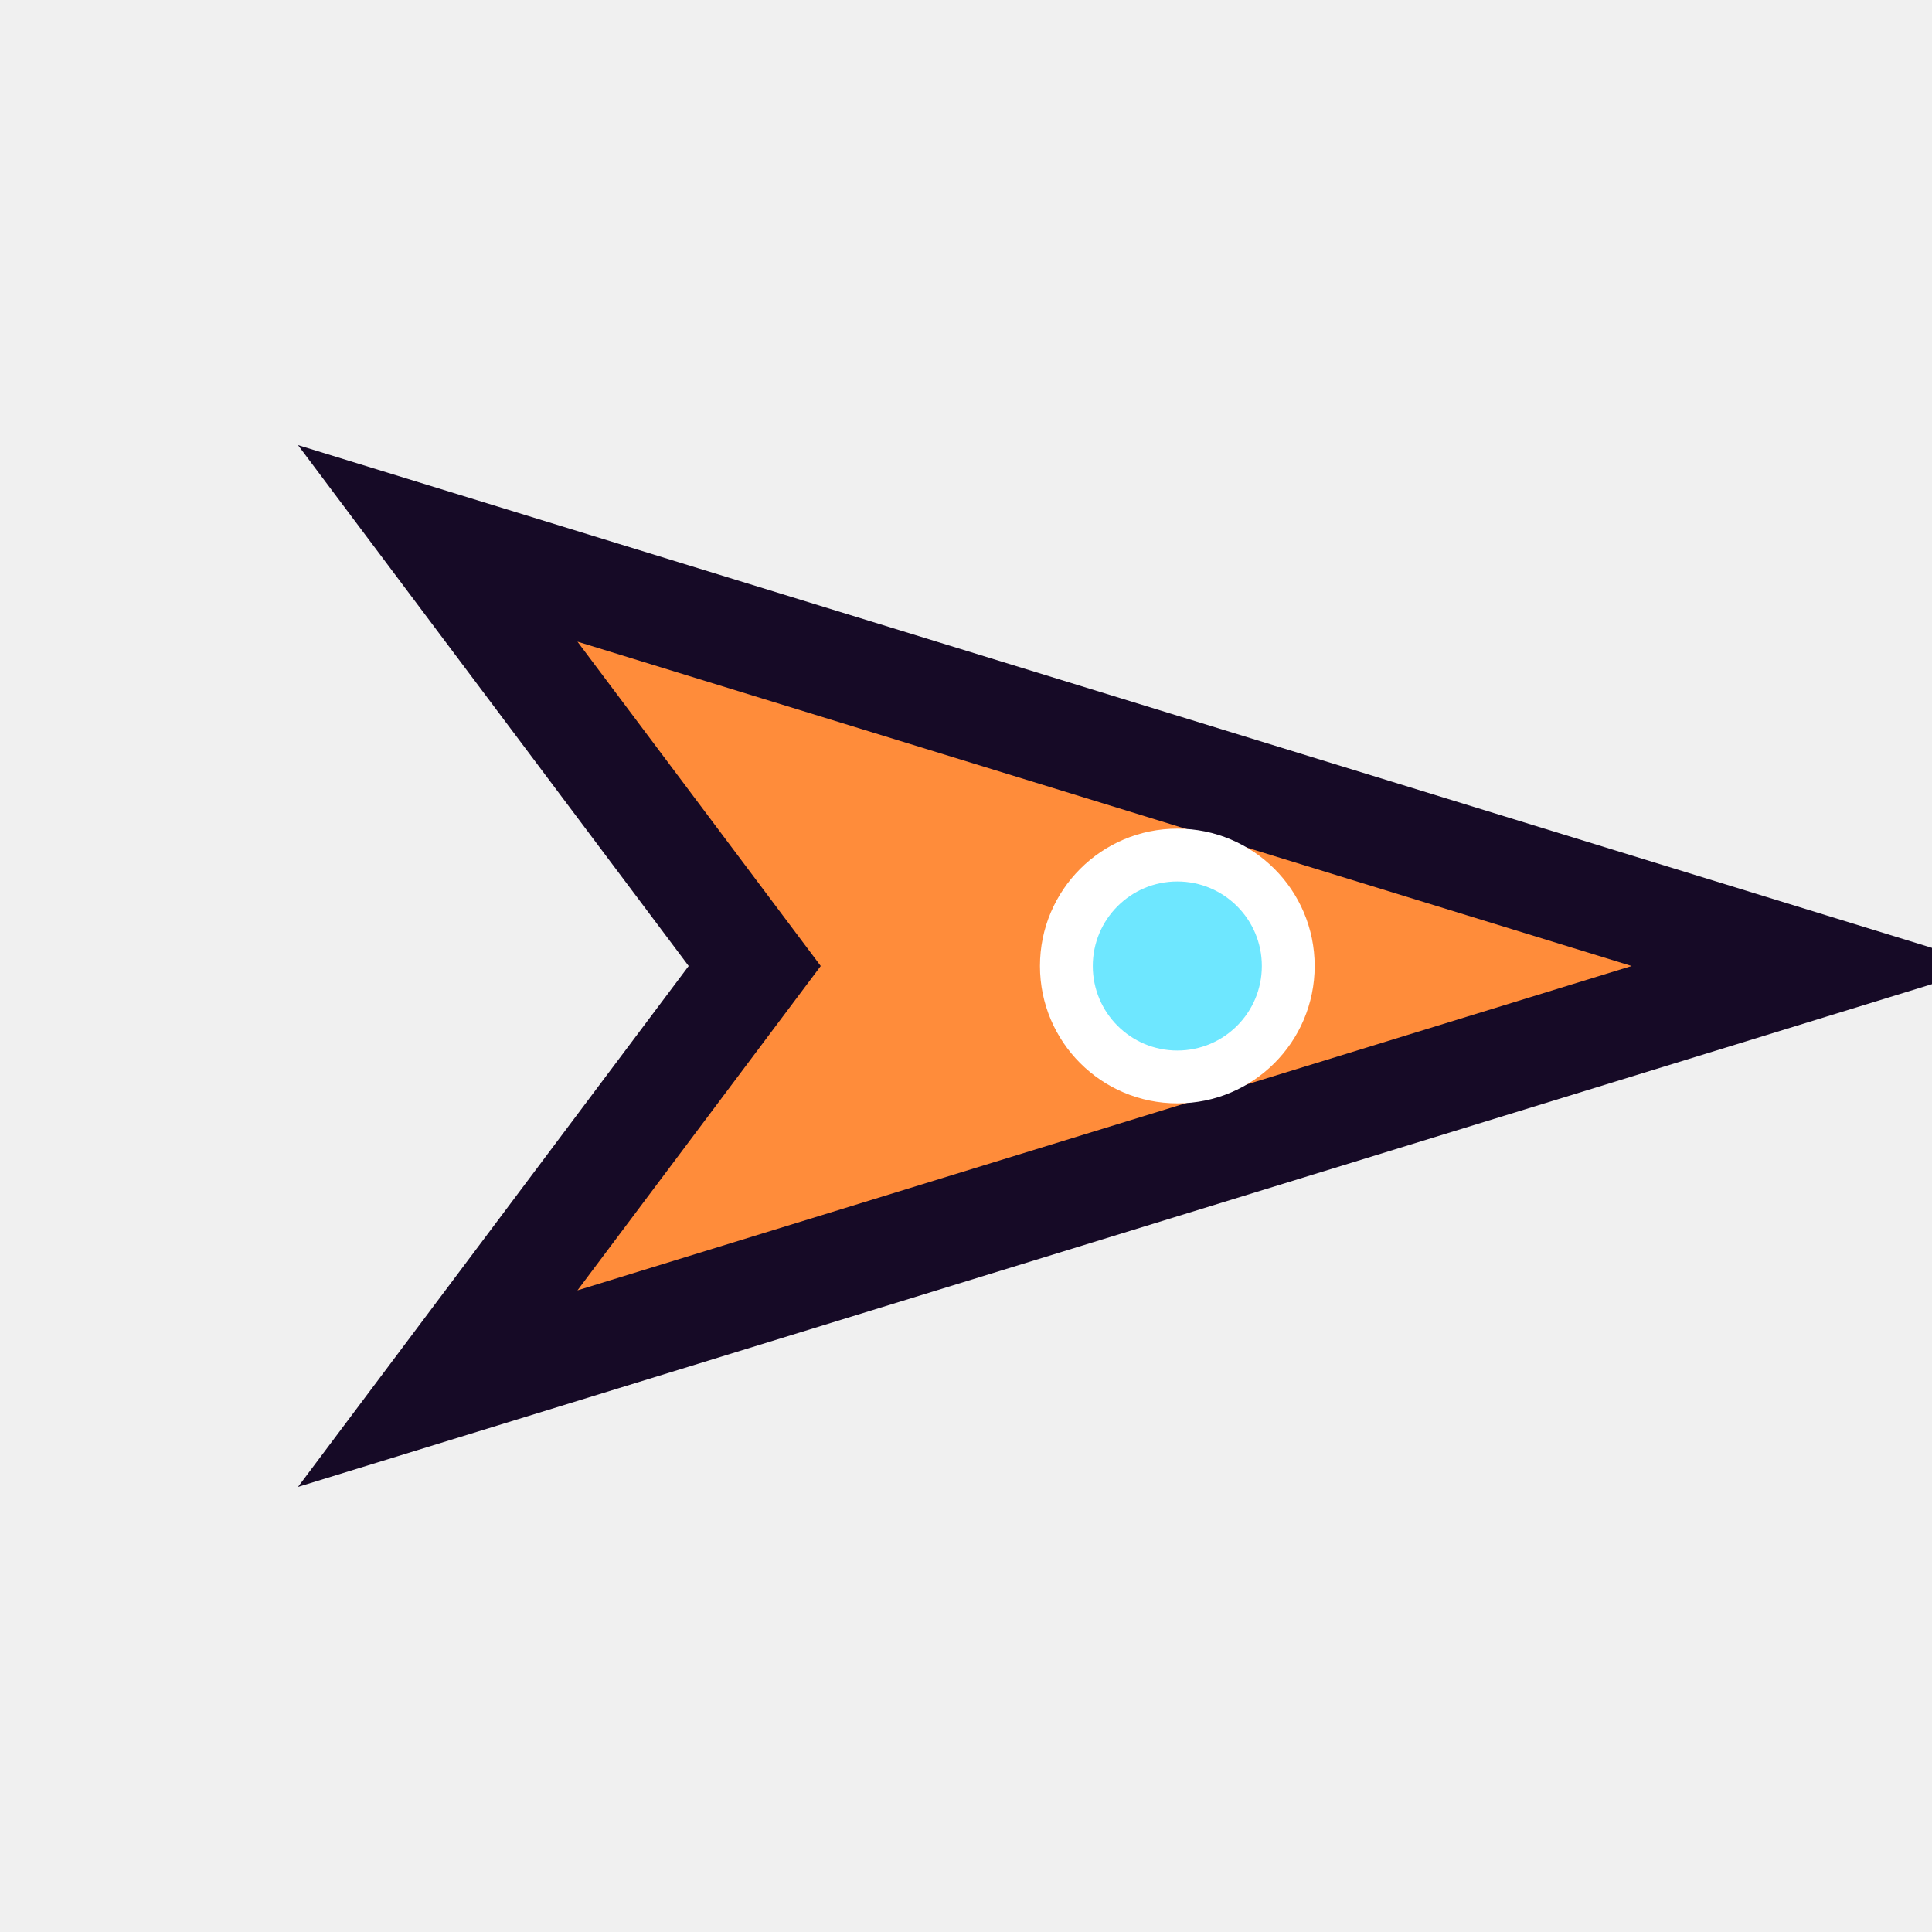
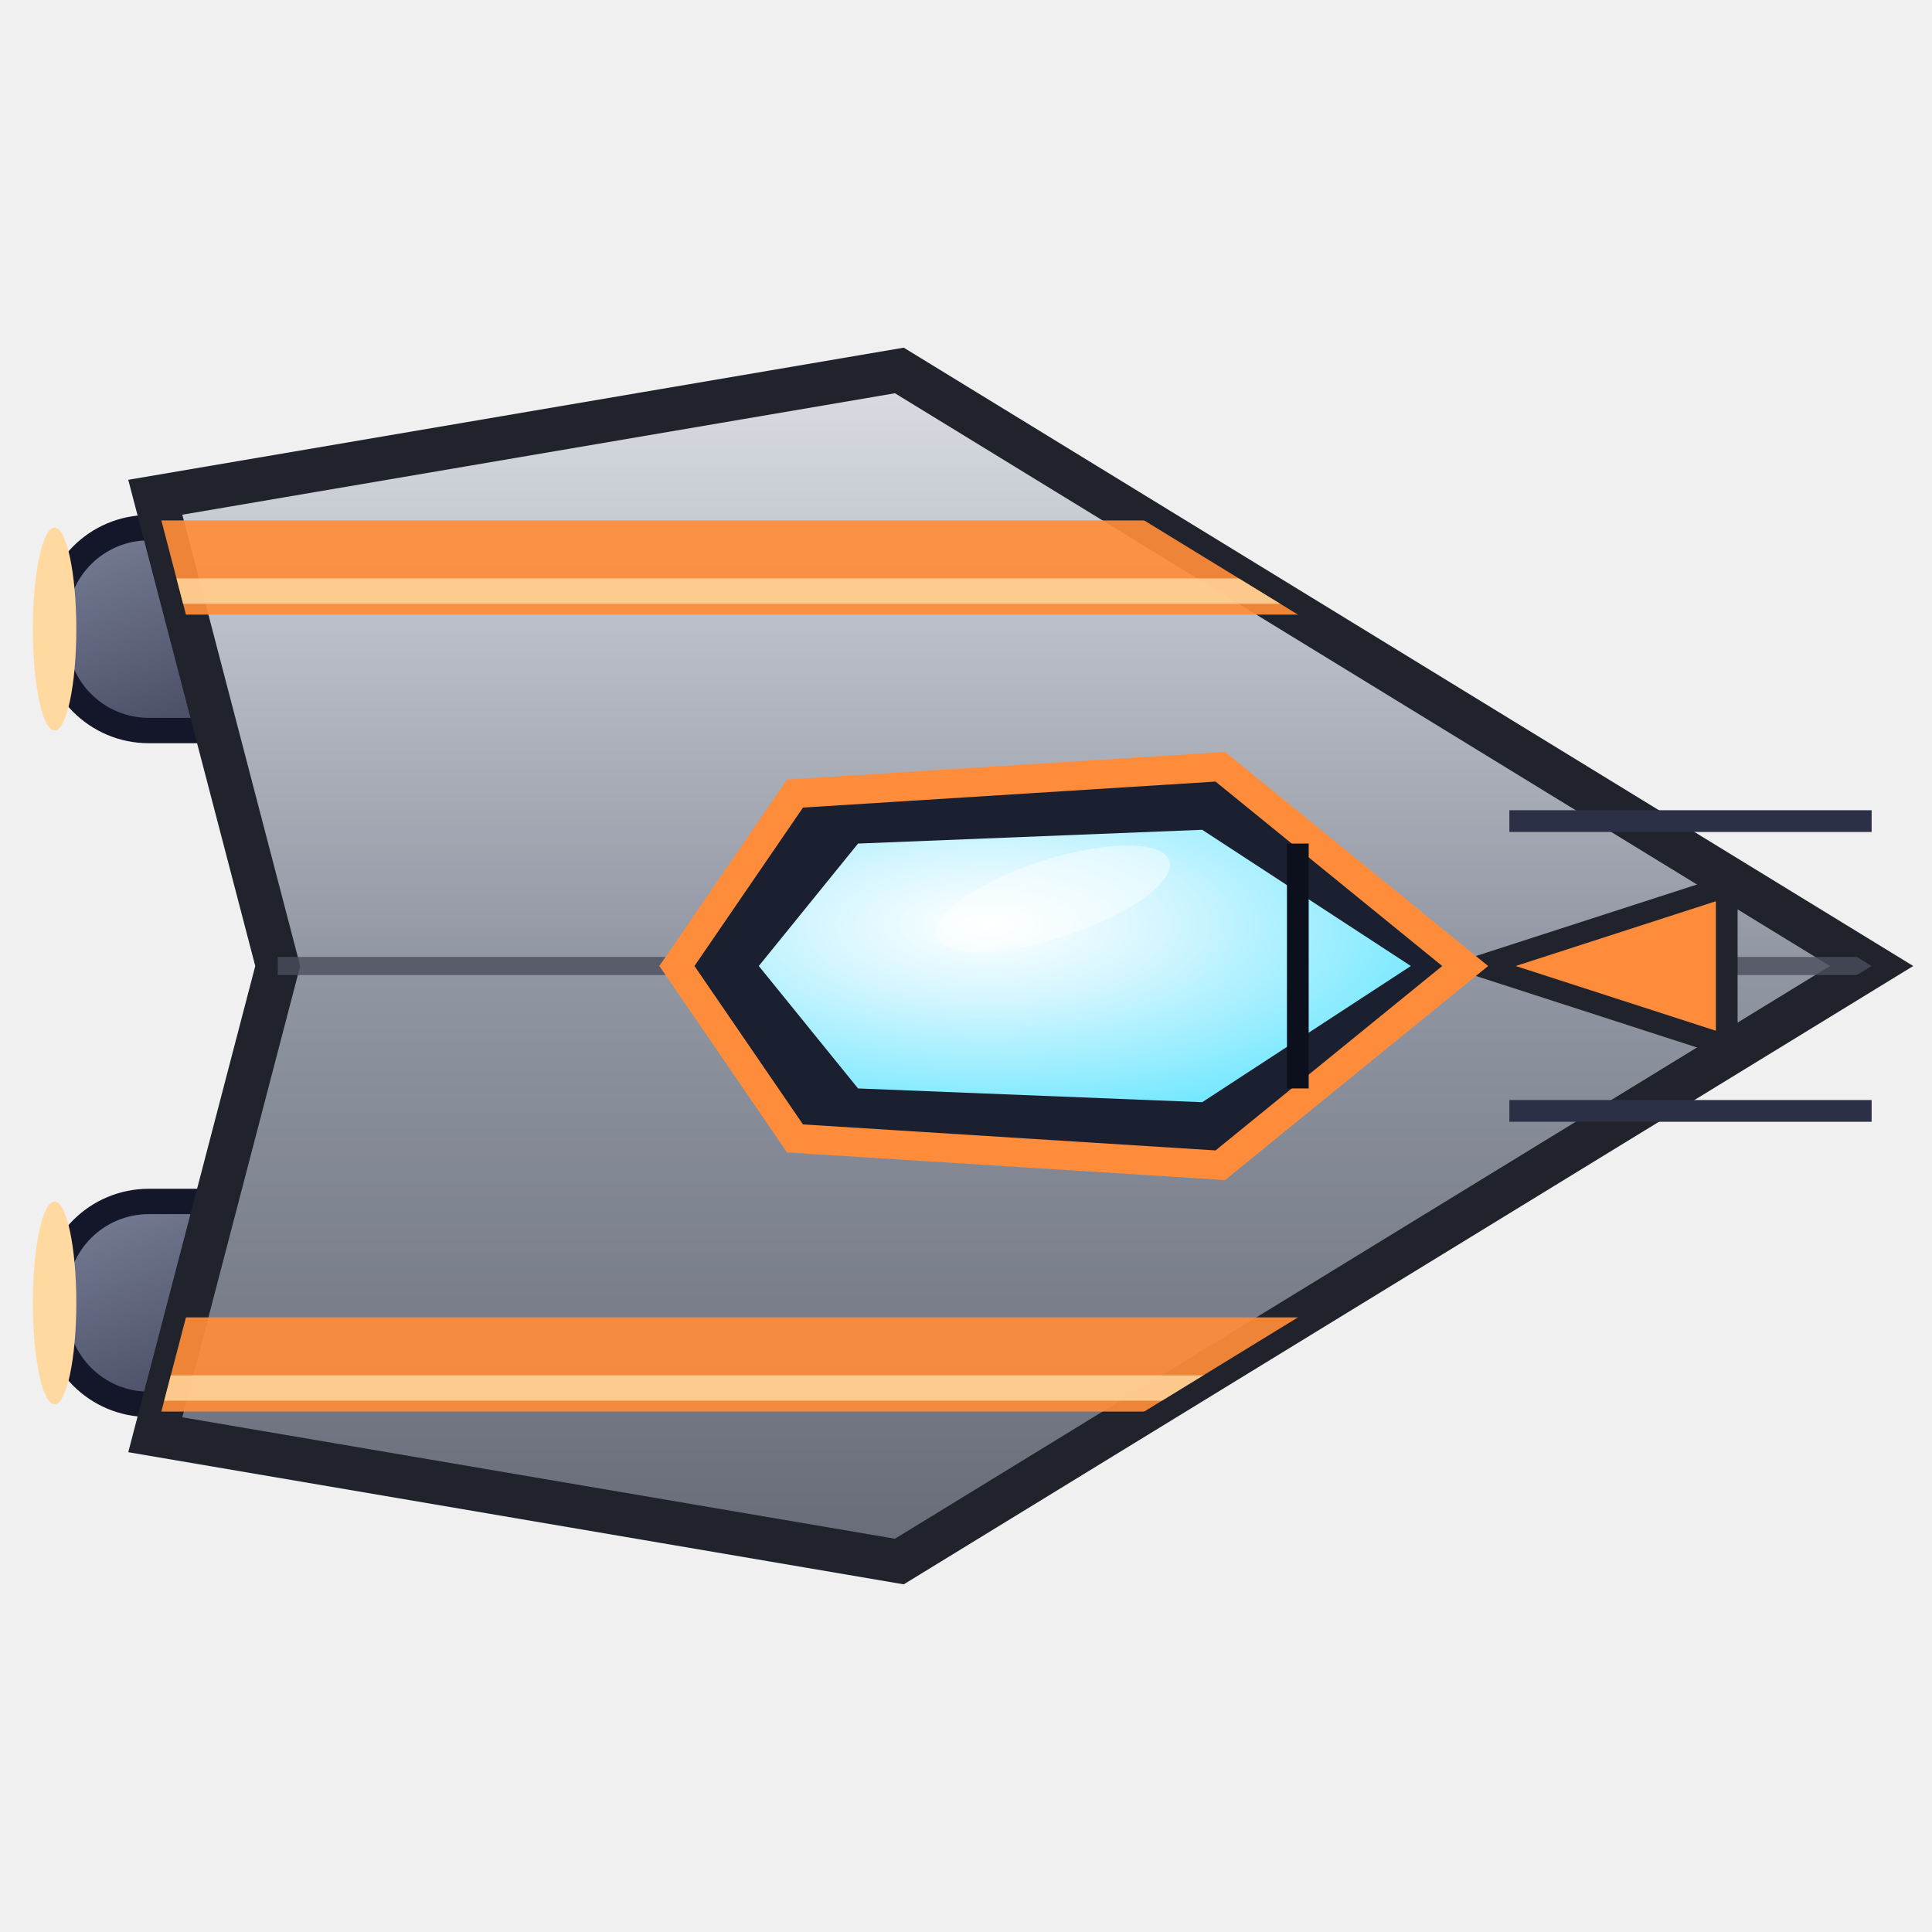
<svg xmlns="http://www.w3.org/2000/svg" viewBox="0 0 32 32">
-   <g transform="translate(16,16) scale(1.75)">
-     <polygon points="8,0 -5,-4 -2,0 -5,4" fill="#ff8c3a" stroke="#160a26" stroke-width="1" />
-     <circle cx="2" cy="0" r="1.3" fill="#ffffff" />
-     <circle cx="2" cy="0" r="0.8" fill="#6ee7ff" />
+   <defs>
+     <linearGradient id="metalGrad" x1="0" y1="0" x2="1" y2="1">
+       <stop offset="0%" stop-color="#7a8099" />
+       <stop offset="100%" stop-color="#2c3047" />
+     </linearGradient>
+     <radialGradient id="glassGrad" cx="35%" cy="35%" r="75%">
+       <stop offset="0%" stop-color="#ffffff" />
+       <stop offset="35%" stop-color="#d6f6ff" />
+       <stop offset="100%" stop-color="#6ee7ff" />
+     </radialGradient>
+     <linearGradient id="hullGrad" x1="0" y1="0" x2="0" y2="1">
+       <stop offset="0%" stop-color="#d9dce2" />
+       <stop offset="50%" stop-color="#9196a3" />
+       <stop offset="100%" stop-color="#686c79" />
+     </linearGradient>
+     <clipPath id="hullClip">
+       <polygon points="14,0 0.58,-8.22 -9.69,-6.47 -8,0 -9.69,6.47 0.58,8.22" />
+     </clipPath>
+   </defs>
+   <g transform="translate(16,16) scale(1.2) translate(-1.5,0)">
+     <rect x="-11.08" y="-6.05" width="7" height="2.8" rx="1.3" ry="1.3" fill="url(#metalGrad)" stroke="#14172a" stroke-width="0.35" />
+     <rect x="-11.08" y="3.25" width="7" height="2.8" rx="1.3" ry="1.3" fill="url(#metalGrad)" stroke="#14172a" stroke-width="0.35" />
+     <ellipse cx="-11.08" cy="-4.65" rx="0.3" ry="1.4" fill="#ffd9a0" />
+     <ellipse cx="-11.08" cy="4.65" rx="0.3" ry="1.4" fill="#ffd9a0" />
+     <polygon points="14,0 0.58,-8.22 -9.69,-6.47 -8,0 -9.69,6.47 0.58,8.22" fill="url(#hullGrad)" stroke="#20232c" stroke-width="0.6" />
+     <g clip-path="url(#hullClip)">
+       <line x1="14" y1="0" x2="-8" y2="0" stroke="#4a4e5c" stroke-width="0.25" opacity="0.8" />
+       <line x1="2" y1="-8.6" x2="-9" y2="-6.9" stroke="#4a4e5c" stroke-width="0.25" opacity="0.8" />
+       <line x1="2" y1="8.6" x2="-9" y2="6.9" stroke="#4a4e5c" stroke-width="0.25" opacity="0.8" />
+       <rect x="-30" y="-6.15" width="40" height="1.3" fill="#ff8c3a" opacity="0.92" />
+       <rect x="-30" y="4.85" width="40" height="1.3" fill="#ff8c3a" opacity="0.92" />
+       <rect x="-30" y="-5.35" width="40" height="0.35" fill="#ffd9a0" opacity="0.8" />
+       <rect x="-30" y="5.65" width="40" height="0.35" fill="#ffd9a0" opacity="0.8" />
+     </g>
+     <rect x="9" y="-2.15" width="5" height="0.3" fill="#2c3047" />
+     <rect x="9" y="1.85" width="5" height="0.3" fill="#2c3047" />
+     <polygon points="12,-1.1 8.6,0 12,1.1" fill="#ff8c3a" stroke="#20232c" stroke-width="0.3" />
+     <polygon points="8.39,0 5.01,-2.75 -0.86,-2.38 -2.49,0 -0.86,2.38 5.01,2.75" fill="#1b2030" stroke="#ff8c3a" stroke-width="0.4" />
+     <polygon points="7.64,0 4.76,-1.88 0.01,-1.69 -1.36,0 0.01,1.69 4.76,1.88" fill="url(#glassGrad)" />
+     <line x1="6.08" y1="-1.69" x2="6.08" y2="1.69" stroke="#0c0f1c" stroke-width="0.3" />
+     <ellipse cx="2.70" cy="-0.93" rx="1.69" ry="0.54" transform="rotate(-18 2.70 -0.93)" fill="#ffffff" opacity="0.45" />
  </g>
</svg>
